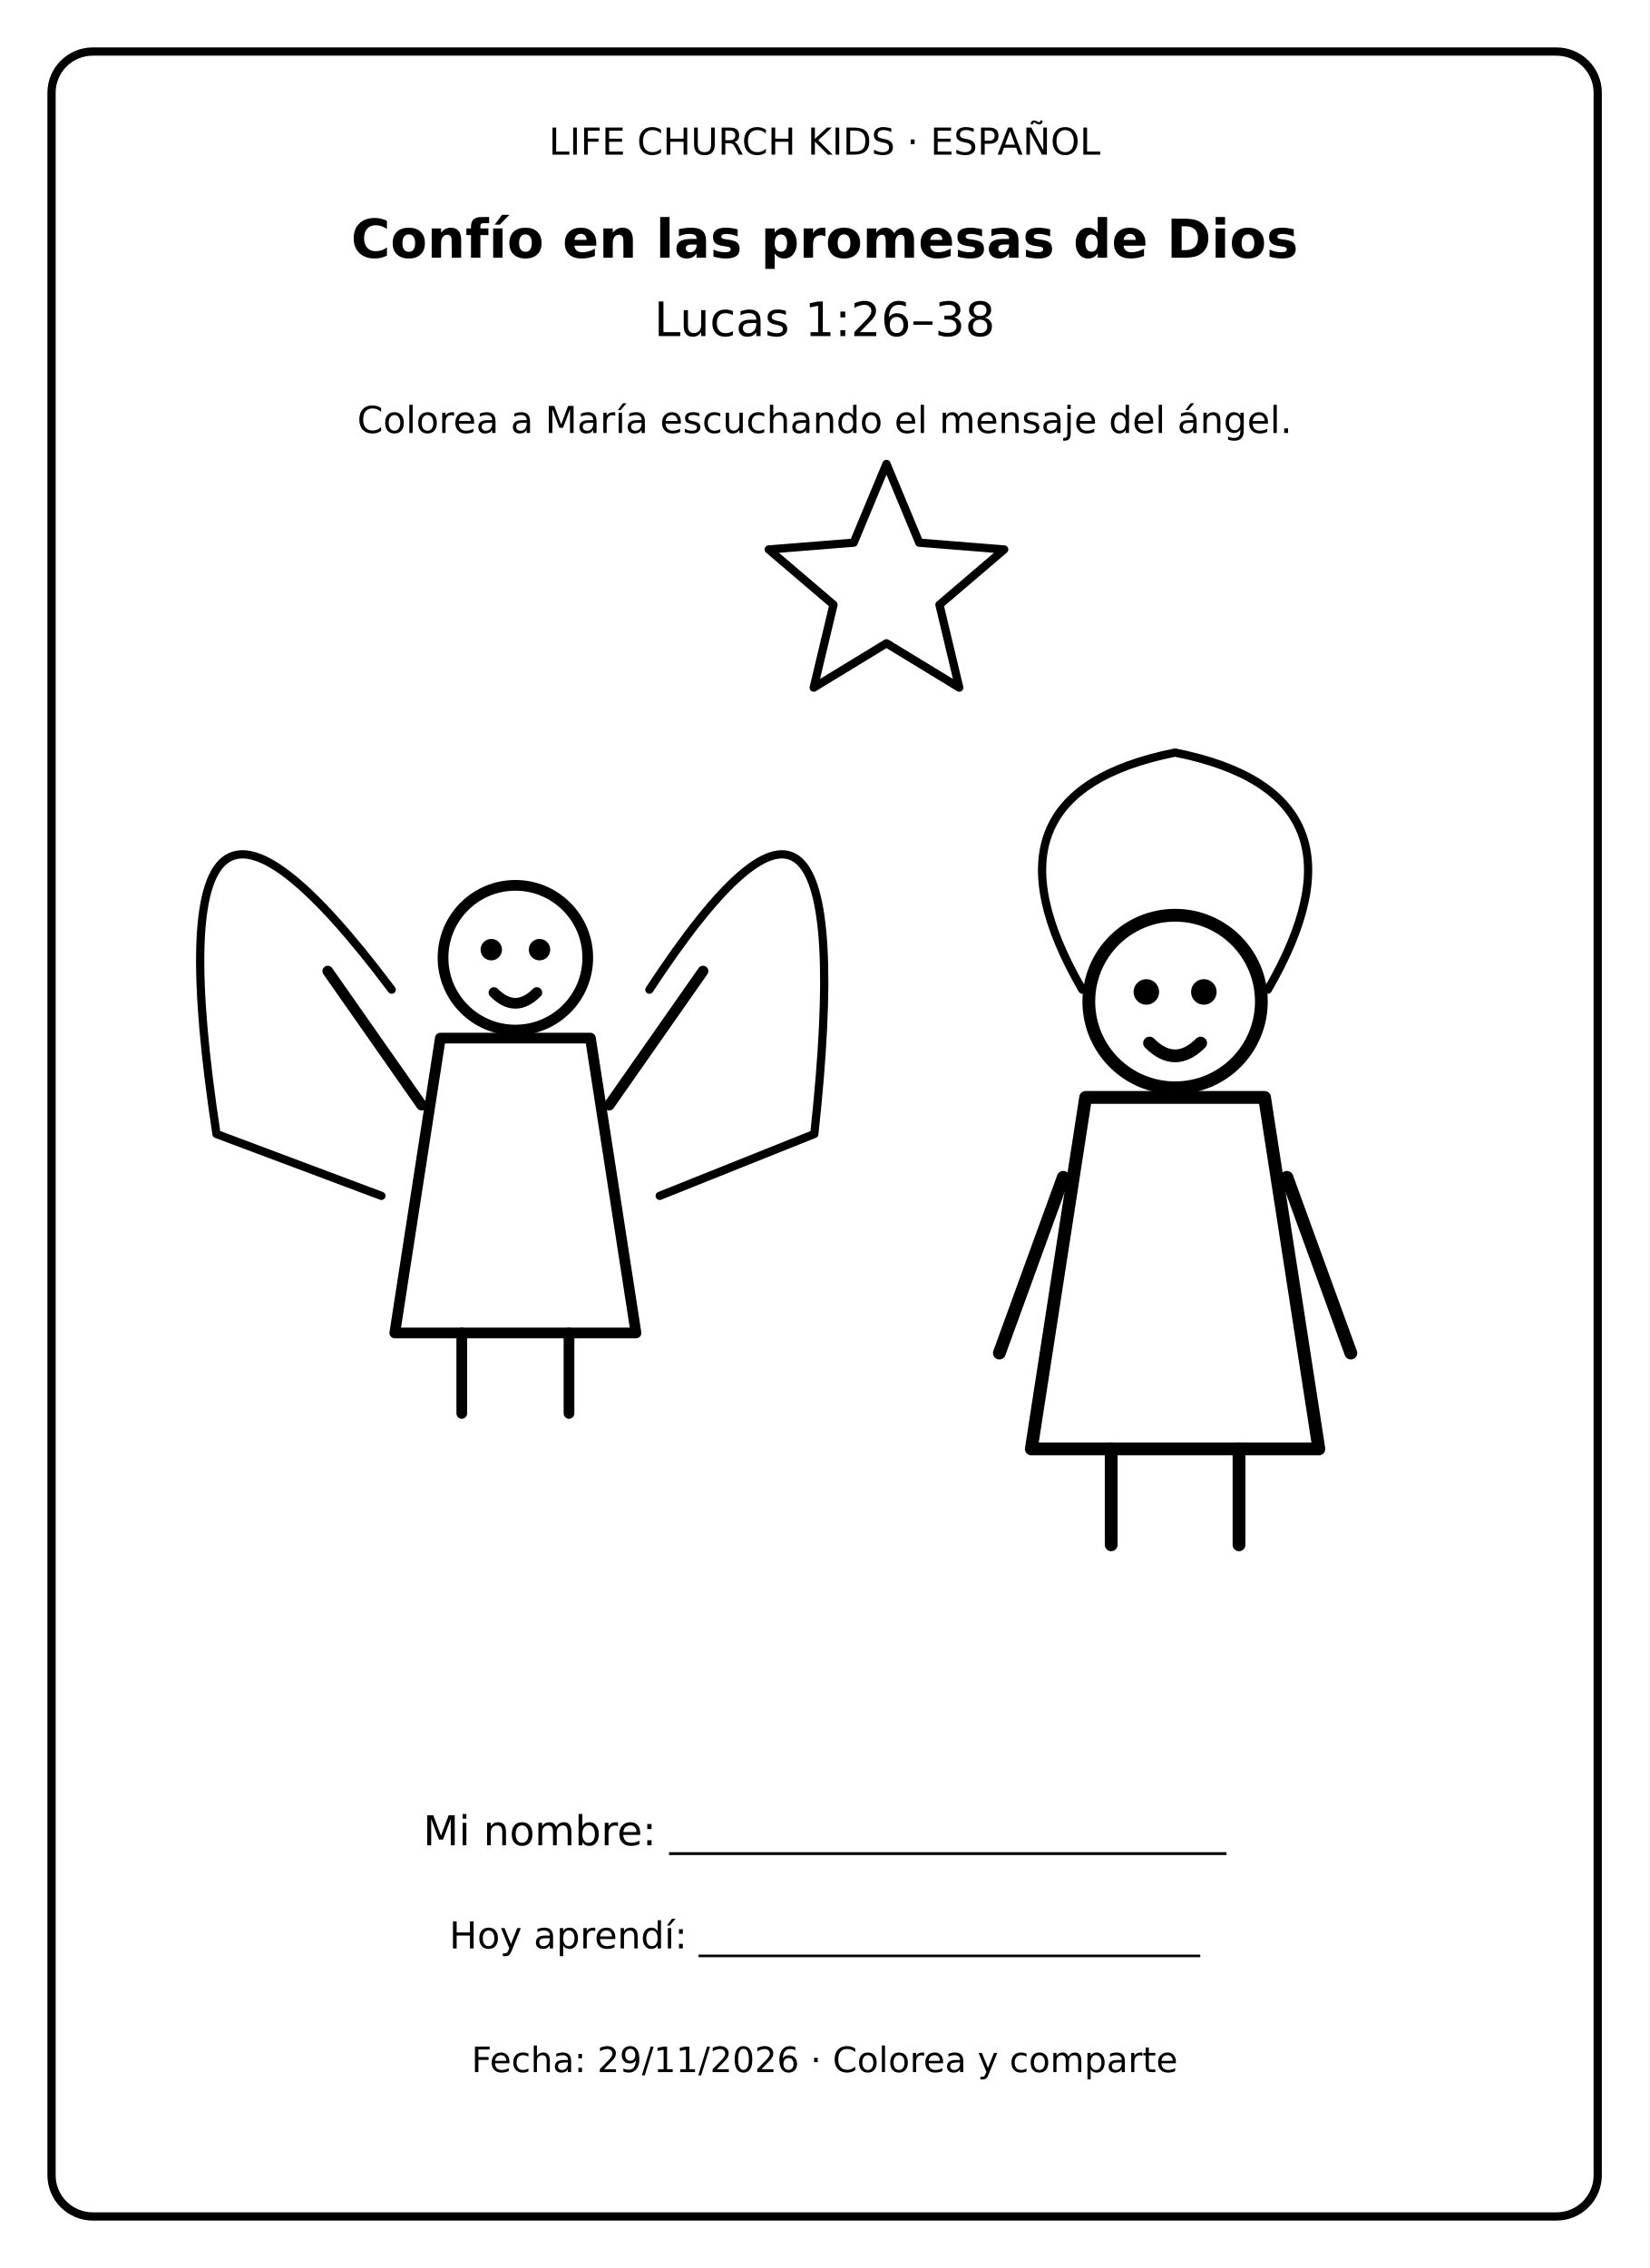
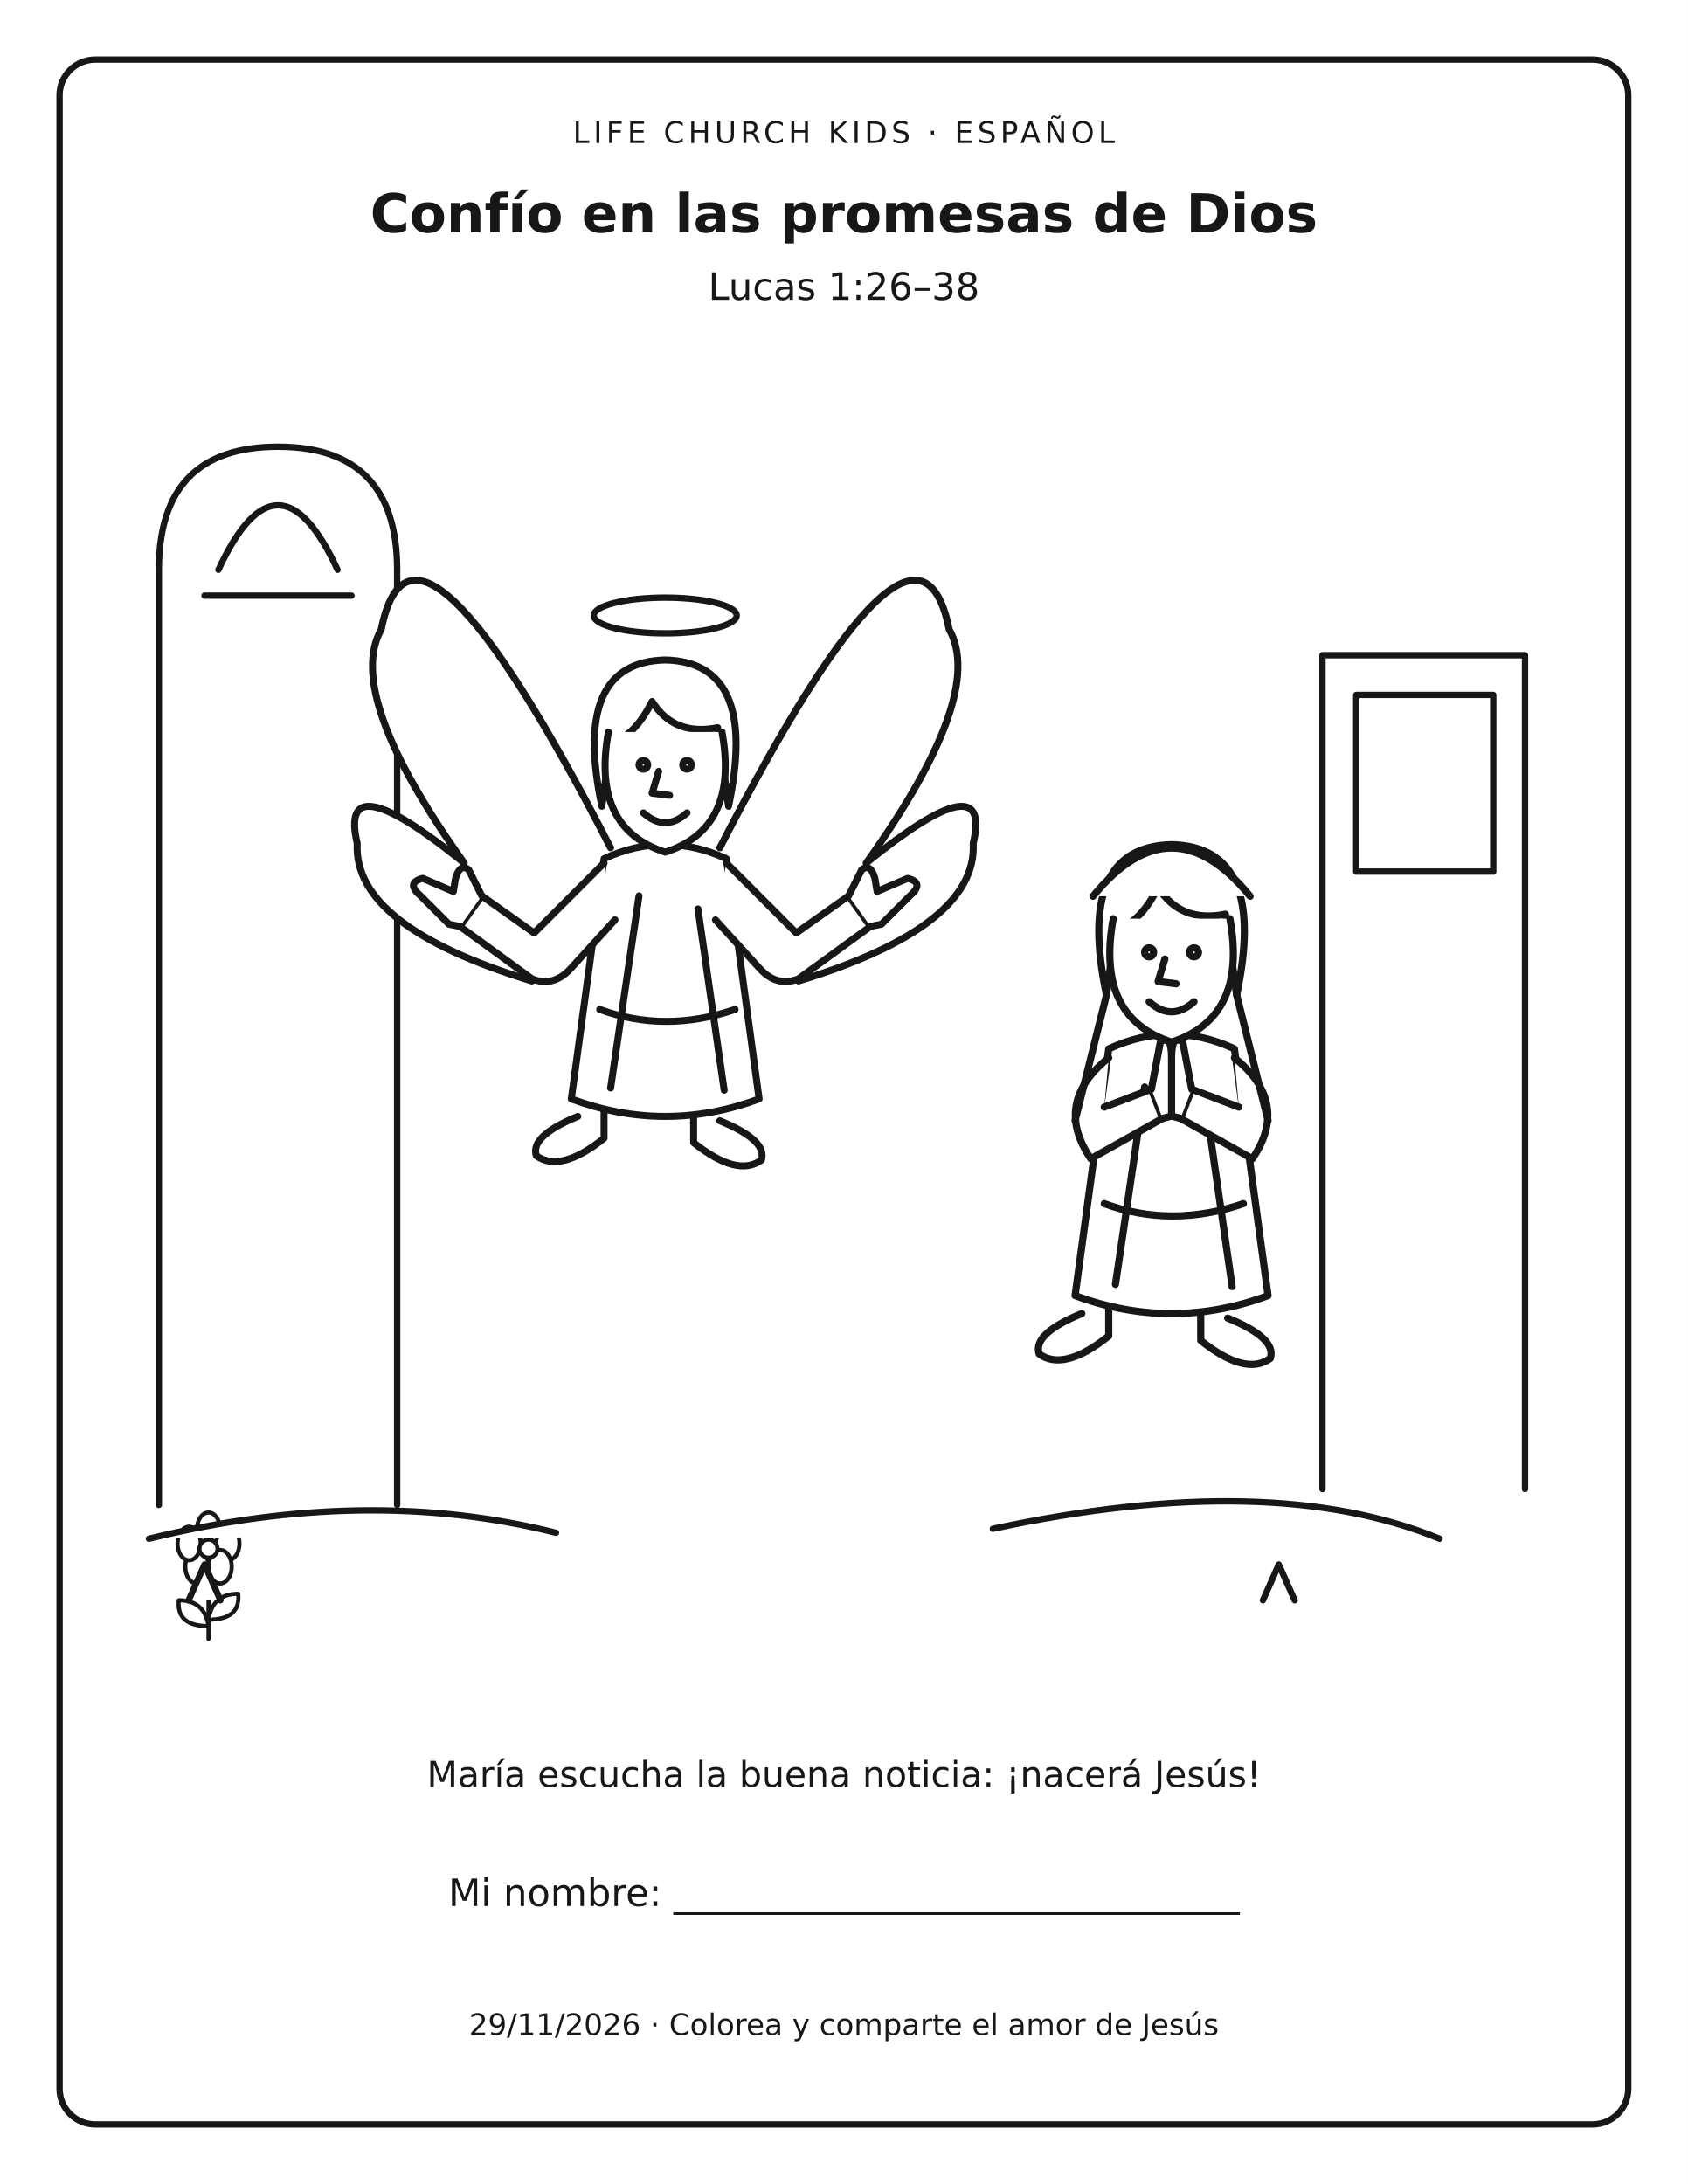
- <svg xmlns="http://www.w3.org/2000/svg" width="800" height="1100" viewBox="0 0 800 1100">
-   <rect width="800" height="1100" fill="white" />
-   <g fill="none" stroke="black" stroke-width="4" stroke-linecap="round" stroke-linejoin="round">
-     <rect x="25" y="25" width="750" height="1050" rx="20" />
-     <g transform="translate(250 510) scale(1.3)">
-       <circle cy="-35" r="27" />
-       <path d="M-28-5L-45 105H45L28-5Z" />
-       <path d="M-35 20L-70-30M35 20L70-30M-20 105v30M20 105v30" />
-       <circle cx="-9" cy="-38" r="2" fill="black" />
-       <circle cx="9" cy="-38" r="2" fill="black" />
-       <path d="M-8-22q8 8 16 0" />
+ <svg xmlns="http://www.w3.org/2000/svg" width="850" height="1100" viewBox="0 0 850 1100" role="img" aria-label="Confío en las promesas de Dios">
+   <rect width="850" height="1100" fill="white" />
+   <g stroke="#171717" stroke-width="3.2" stroke-linecap="round" stroke-linejoin="round" fill="white">
+     <rect x="30" y="30" width="790" height="1040" rx="18" />
+     <path d="M80 758V287Q80 225 140 225Q200 225 200 287V758M103 300h74M110 287q30-65 60 0M666 750V330h102v420M683 350h69v89h-69Z" />
+     <g transform="translate(335 405) scale(1.1)">
+       <path d="M-25 20Q-115-155-130-80Q-147-50-92 27Q-150-20-141 18Q-143 56-61 81M25 20Q115-155 130-80Q147-50 92 27Q150-20 141 18Q143 56 61 81" />
    </g>
-     <path d="M190 480Q70 320 105 550L185 580M315 480Q420 320 395 550L320 580" />
-     <g transform="translate(570 540) scale(1.55)">
-       <circle cy="-35" r="27" />
-       <path d="M-28-5L-45 105H45L28-5Z" />
-       <path d="M-35 20L-55 75M35 20L55 75M-20 105v30M20 105v30" />
-       <circle cx="-9" cy="-38" r="2" fill="black" />
-       <circle cx="9" cy="-38" r="2" fill="black" />
-       <path d="M-8-22q8 8 16 0" />
+     <g transform="translate(335 405) scale(1.1)">
+       <path d="M-28 141v12q-20 16-31 8q-3-9 19-18m53 0v12q20 16 31 8q3-9-19-18" />
+       <path d="M-28 25Q0 12 28 25L43 135Q0 151-43 135Z" />
+       <path d="M-12 42L-25 130M15 48L27 131M-30 94Q0 105 32 94" />
+       <path d="M-28 27L-60 59L-84 42L-94 56L-61 80Q-51 84-43 75L-23 53M28 27L60 59L84 42L94 56L61 80Q51 84 43 75L23 53" />
+       <path d="M-84 42L-90 30Q-94 27-96 34L-97 40L-111 34Q-119 36-112 42L-99 55L-94 56M84 42L90 30Q94 27 96 34L97 40L111 34Q119 36 112 42L99 55L94 56" />
+       <path d="M-29 1Q-43-65 0-66Q43-65 29 1L24-35Q4-31-6-47Q-14-31-25-28Z" />
+       <path d="M-26-33Q-34 11 0 22Q34 11 26-33" />
+       <circle cx="-10" cy="-18" r="2" />
+       <circle cx="10" cy="-18" r="2" />
+       <path d="M-3-15L-6-5L2-4M-10 4Q0 13 10 4" />
    </g>
-     <path d="M525 480q-55-95 45-115 100 20 45 115" />
-     <polygon points="430.0,225.0 445.9,263.2 487.1,266.5 455.7,293.3 465.3,333.5 430.0,312.0 394.7,333.5 404.3,293.3 372.9,266.5 414.1,263.2" />
+     <g transform="translate(590 500) scale(1.13)">
+       <path d="M-28 141v12q-20 16-31 8q-3-9 19-18m53 0v12q20 16 31 8q3-9-19-18" />
+       <path d="M-28 25Q0 12 28 25L43 135Q0 151-43 135Z" />
+       <path d="M-12 42L-25 130M15 48L27 131M-30 94Q0 105 32 94" />
+       <path d="M-28 29Q-53 49-36 74L-4 56L-9 43L-30 51M28 29Q53 49 36 74L4 56L9 43L30 51" />
+       <path d="M-9 43L-5 22Q0 18 0 29L0 55L-4 56M9 43L5 22Q0 18 0 29L0 55L4 56" />
+       <path d="M-29 1Q-43-65 0-66Q43-65 29 1L24-35Q4-31-6-47Q-14-31-25-28Z" />
+       <path d="M-29 1L-43 57M29 1L43 57M-35-43Q0-86 35-43" />
+       <path d="M-26-33Q-34 11 0 22Q34 11 26-33" />
+       <circle cx="-10" cy="-18" r="2" />
+       <circle cx="10" cy="-18" r="2" />
+       <path d="M-3-15L-6-5L2-4M-10 4Q0 13 10 4" />
+     </g>
+     <ellipse cx="335" cy="310" rx="36" ry="9" />
+     <g transform="translate(105 780) scale(0.65)">
+       <ellipse cx="0" cy="-15" rx="9" ry="13" />
+       <ellipse cx="15" cy="-4" rx="9" ry="13" />
+       <ellipse cx="9" cy="14" rx="9" ry="13" />
+       <ellipse cx="-9" cy="14" rx="9" ry="13" />
+       <ellipse cx="-15" cy="-4" rx="9" ry="13" />
+       <circle cx="0" cy="0" r="7" />
+       <path d="M0 30v40m0-10q-25 0-23-20q20 0 23 20m0-5q25 0 23-20q-20 0-23 20" />
+     </g>
+     <path d="M75 775Q185 748 280 772M500 770Q640 740 725 775M95 806l8-18l8 18m525 0l8-18l8 18" />
  </g>
-   <g text-anchor="middle" font-family="DejaVu Sans,Arial,sans-serif" fill="black">
-     <text x="400" y="75" font-size="18">LIFE CHURCH KIDS · ESPAÑOL</text>
-     <text x="400" y="125" font-size="26" font-weight="bold">Confío en las promesas de Dios</text>
-     <text x="400" y="163" font-size="23">Lucas 1:26–38</text>
-     <text x="400" y="210" font-size="18">Colorea a María escuchando el mensaje del ángel.</text>
-     <text x="400" y="895" font-size="20">Mi nombre: ___________________________</text>
-     <text x="400" y="945" font-size="18">Hoy aprendí: ___________________________</text>
-     <text x="400" y="1005" font-size="17">Fecha: 29/11/2026 · Colorea y comparte</text>
+   <g font-family="DejaVu Sans,Arial,sans-serif" fill="#171717" text-anchor="middle">
+     <text x="425" y="72" font-size="15" letter-spacing="2">LIFE CHURCH KIDS · ESPAÑOL</text>
+     <text x="425" y="117" font-size="27" font-weight="bold">Confío en las promesas de Dios</text>
+     <text x="425" y="151" font-size="19">Lucas 1:26–38</text>
+     <text x="425" y="900" font-size="18">María escucha la buena noticia: ¡nacerá Jesús!</text>
+     <text x="425" y="960" font-size="19">Mi nombre: ______________________________</text>
+     <text x="425" y="1025" font-size="15">29/11/2026 · Colorea y comparte el amor de Jesús</text>
  </g>
</svg>
